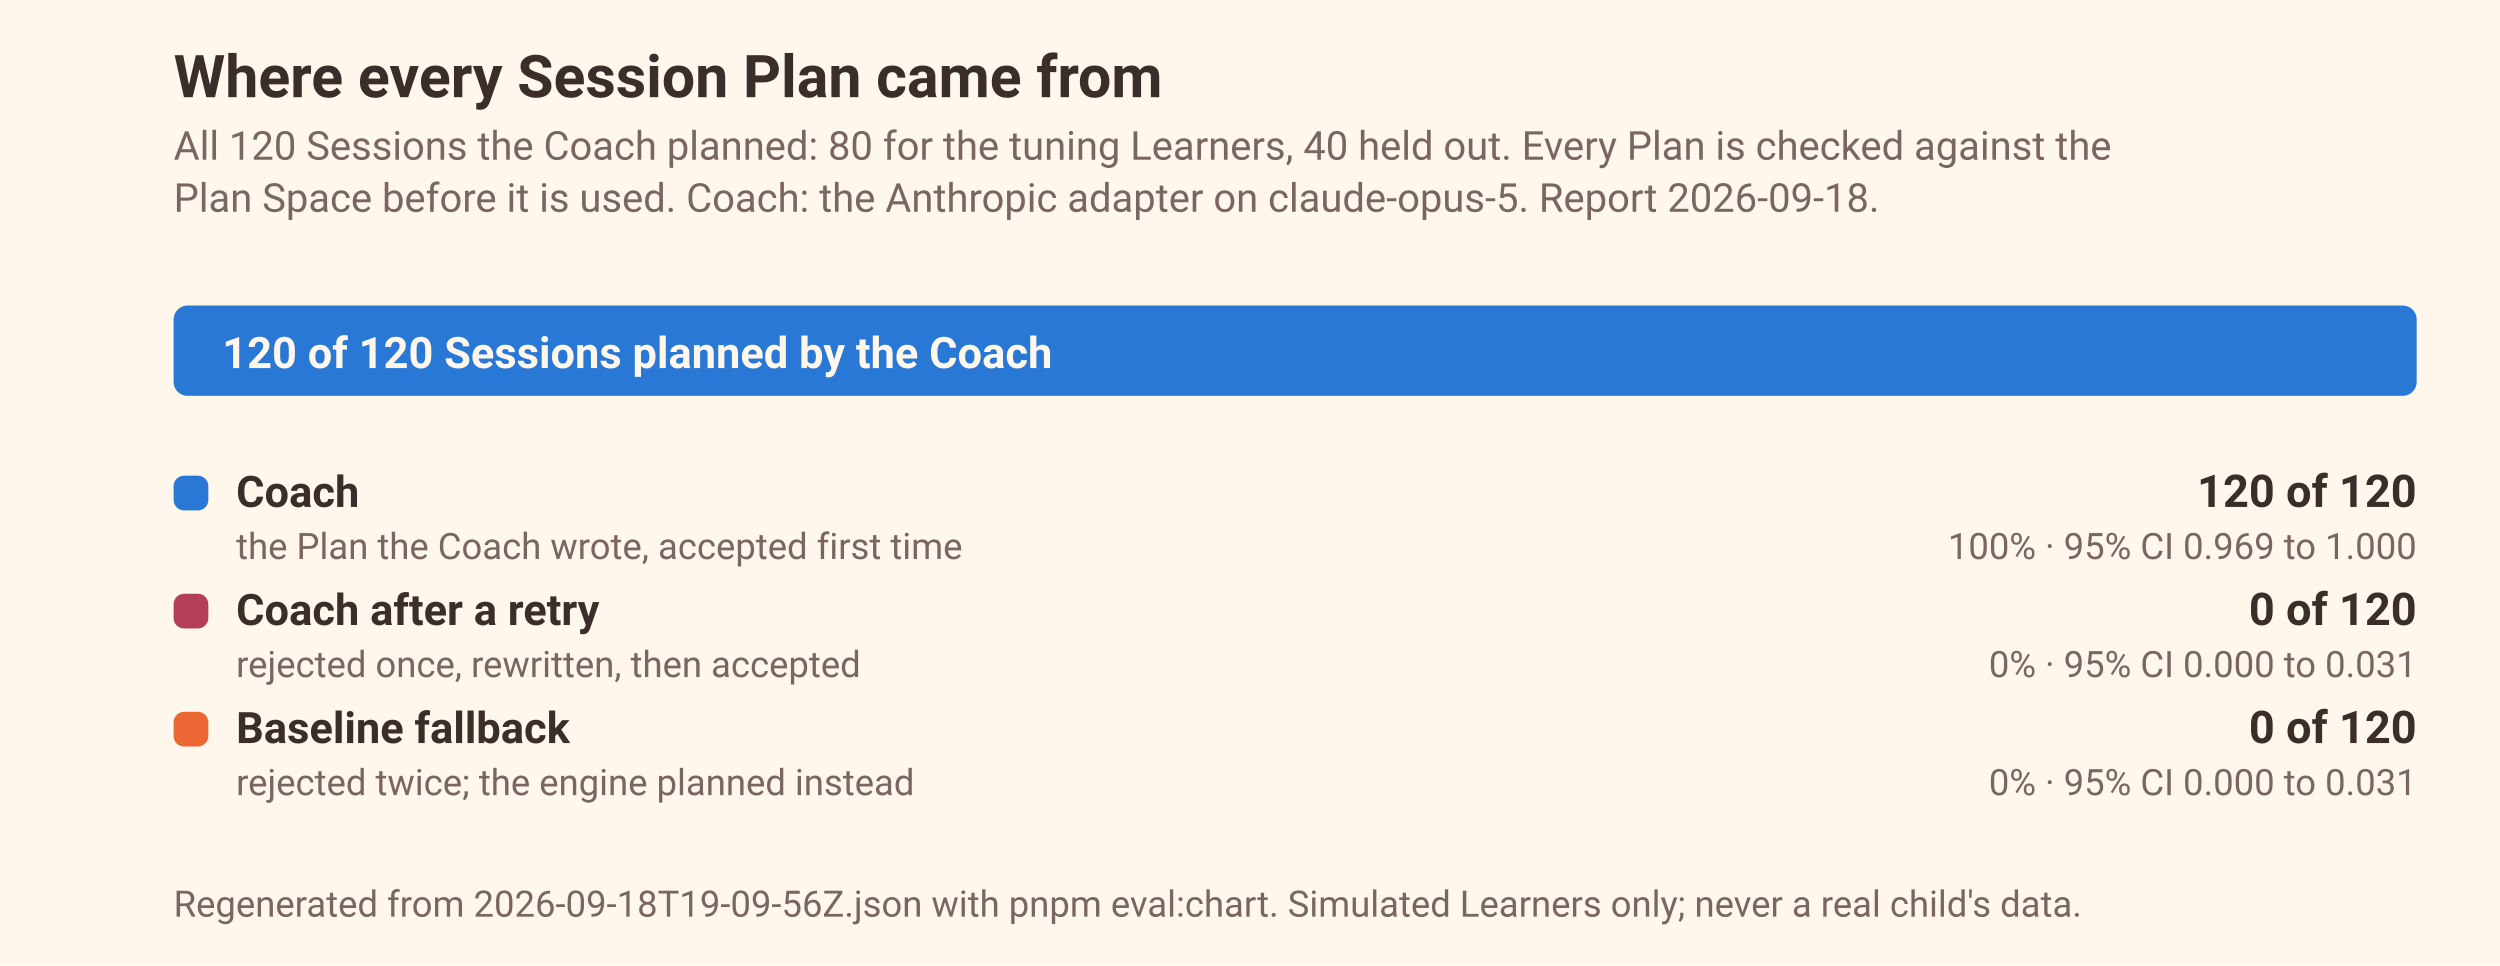
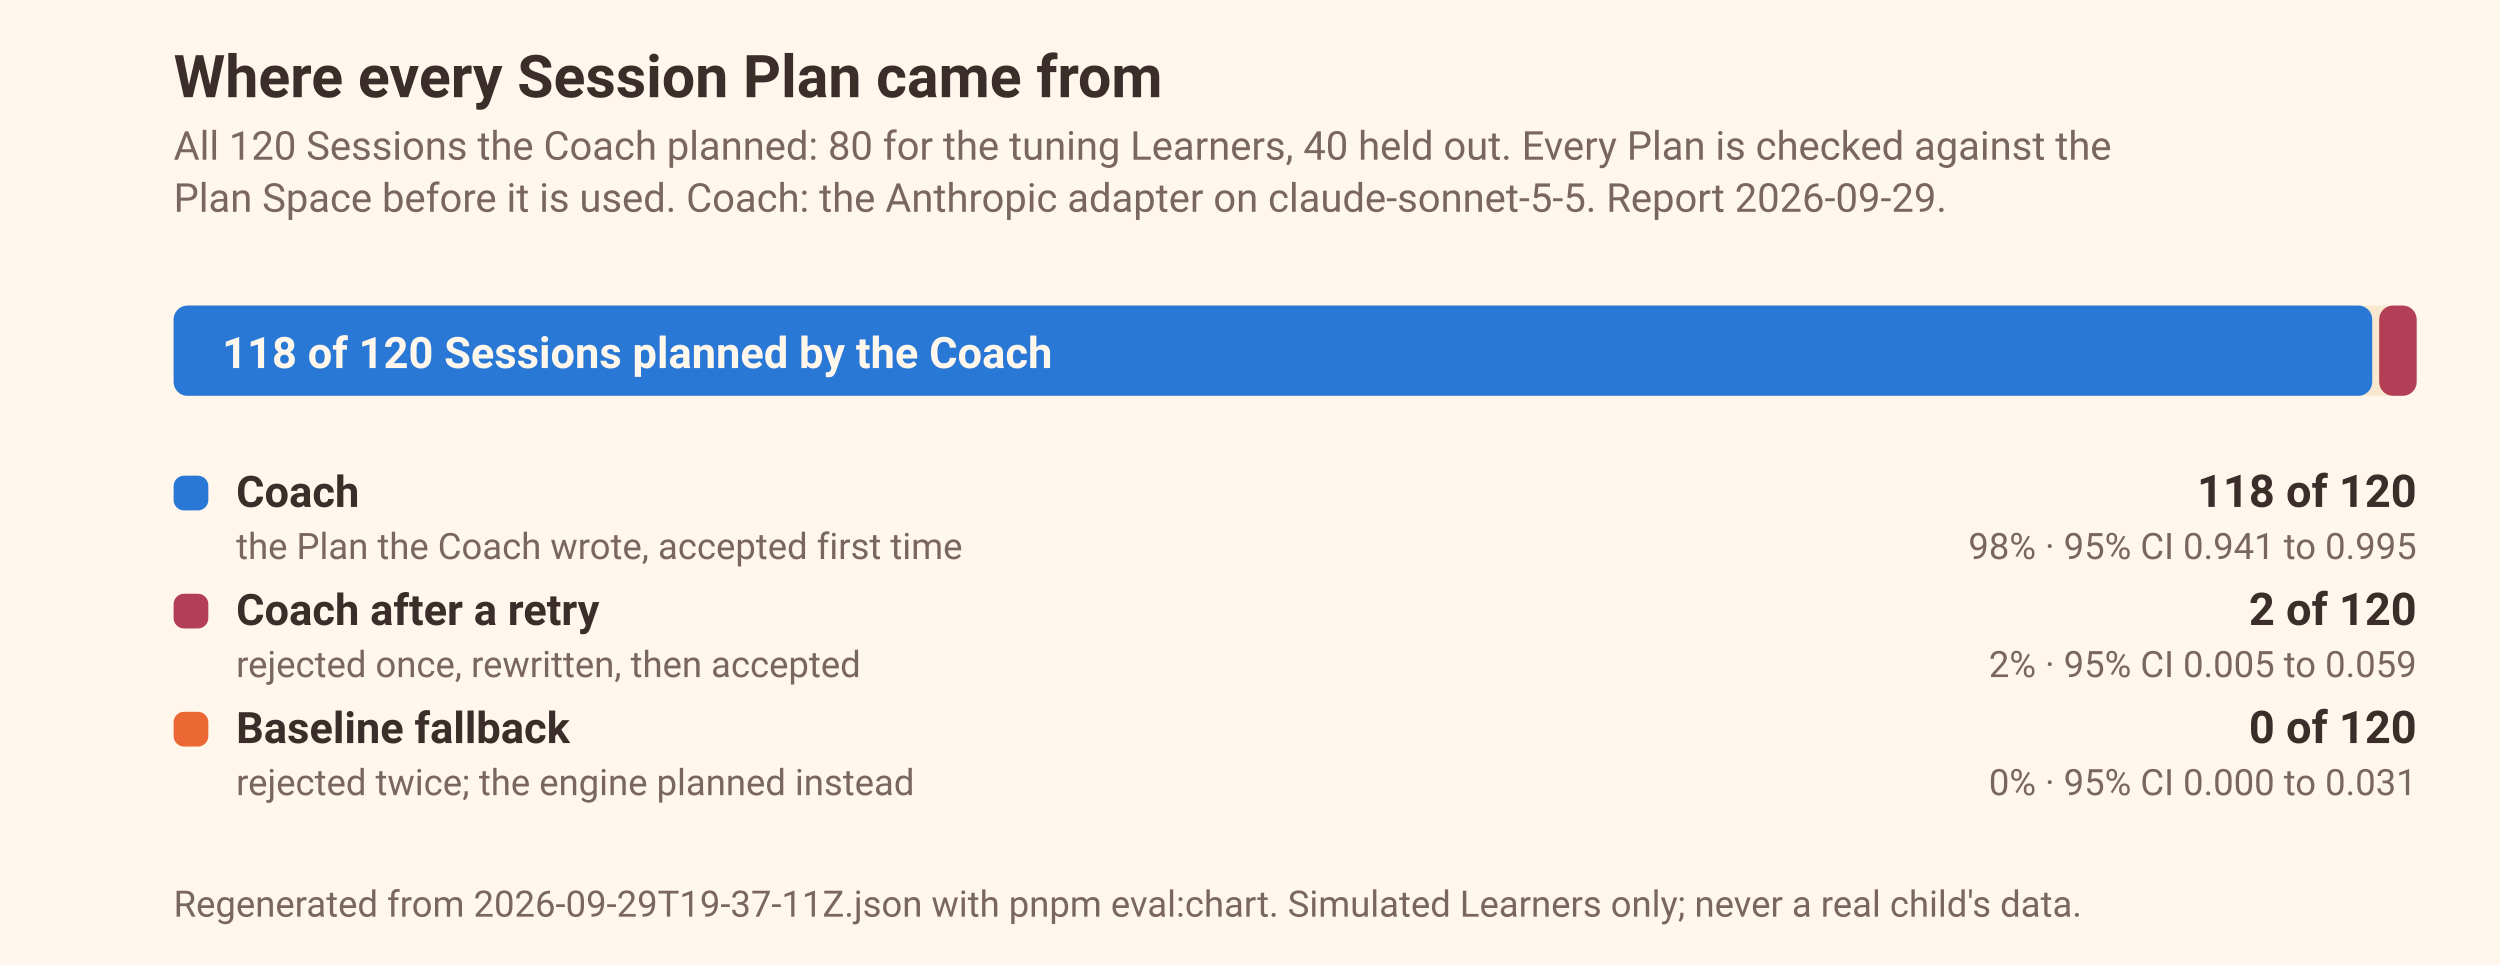
<svg xmlns="http://www.w3.org/2000/svg" width="720" height="278" viewBox="0 0 720 278" font-family="ui-sans-serif, system-ui, -apple-system, 'Segoe UI', Roboto, sans-serif" role="img" aria-label="Session Plans by source over 120 Sessions: Coach, Coach after a retry, Baseline fallback">
  <rect width="720" height="278" fill="#FFF7EC" />
  <text x="50" y="28" font-size="17" font-weight="600" fill="#3B2E2A">Where every Session Plan came from</text>
  <text x="50" y="46" font-size="11.5" fill="#7A6660">All 120 Sessions the Coach planned: 80 for the tuning Learners, 40 held out. Every Plan is checked against the</text>
-   <text x="50" y="61" font-size="11.5" fill="#7A6660">Plan Space before it is used. Coach: the Anthropic adapter on claude-opus-5. Report 2026-09-18.</text>
+   <text x="50" y="61" font-size="11.5" fill="#7A6660">Plan Space before it is used. Coach: the Anthropic adapter on claude-sonnet-5-5. Report 2026-09-29.</text>
  <rect x="50.0" y="88.0" width="646.0" height="26" rx="4" fill="#F8E8CF" />
-   <rect x="50.0" y="88.0" width="646.0" height="26" rx="4" fill="#2a78d6" />
-   <text x="64.0" y="106.0" font-size="12.5" font-weight="600" fill="#FFF7EC">120 of 120 Sessions planned by the Coach</text>
+   <rect x="50.0" y="88.0" width="633.2" height="26" rx="4" fill="#2a78d6" />
+   <rect x="685.2" y="88.0" width="10.8" height="26" rx="4" fill="#B23F56" />
+   <text x="64.0" y="106.0" font-size="12.5" font-weight="600" fill="#FFF7EC">118 of 120 Sessions planned by the Coach</text>
  <rect x="50.0" y="137.0" width="10" height="10" rx="3" fill="#2a78d6" />
  <text x="68.0" y="146.0" font-size="12.5" font-weight="600" fill="#3B2E2A">Coach</text>
  <text x="68.0" y="161.0" font-size="10.5" fill="#7A6660">the Plan the Coach wrote, accepted first time</text>
-   <text x="696.0" y="146.0" font-size="13" font-weight="600" text-anchor="end" fill="#3B2E2A">120 of 120</text>
-   <text x="696.0" y="161.0" font-size="10.5" text-anchor="end" fill="#7A6660">100% · 95% CI 0.969 to 1.000</text>
+   <text x="696.0" y="146.0" font-size="13" font-weight="600" text-anchor="end" fill="#3B2E2A">118 of 120</text>
+   <text x="696.0" y="161.0" font-size="10.5" text-anchor="end" fill="#7A6660">98% · 95% CI 0.941 to 0.995</text>
  <rect x="50.0" y="171.0" width="10" height="10" rx="3" fill="#B23F56" />
  <text x="68.0" y="180.0" font-size="12.5" font-weight="600" fill="#3B2E2A">Coach after a retry</text>
  <text x="68.0" y="195.0" font-size="10.5" fill="#7A6660">rejected once, rewritten, then accepted</text>
-   <text x="696.0" y="180.0" font-size="13" font-weight="600" text-anchor="end" fill="#3B2E2A">0 of 120</text>
-   <text x="696.0" y="195.0" font-size="10.5" text-anchor="end" fill="#7A6660">0% · 95% CI 0.000 to 0.031</text>
+   <text x="696.0" y="180.0" font-size="13" font-weight="600" text-anchor="end" fill="#3B2E2A">2 of 120</text>
+   <text x="696.0" y="195.0" font-size="10.5" text-anchor="end" fill="#7A6660">2% · 95% CI 0.005 to 0.059</text>
  <rect x="50.0" y="205.0" width="10" height="10" rx="3" fill="#eb6834" />
  <text x="68.0" y="214.0" font-size="12.5" font-weight="600" fill="#3B2E2A">Baseline fallback</text>
  <text x="68.0" y="229.0" font-size="10.5" fill="#7A6660">rejected twice; the engine planned instead</text>
  <text x="696.0" y="214.0" font-size="13" font-weight="600" text-anchor="end" fill="#3B2E2A">0 of 120</text>
  <text x="696.0" y="229.0" font-size="10.5" text-anchor="end" fill="#7A6660">0% · 95% CI 0.000 to 0.031</text>
-   <text x="50" y="264" font-size="10.5" fill="#7A6660">Regenerated from 2026-09-18T19-09-56Z.json with pnpm eval:chart. Simulated Learners only; never a real child's data.</text>
+   <text x="50" y="264" font-size="10.5" fill="#7A6660">Regenerated from 2026-09-29T19-37-11Z.json with pnpm eval:chart. Simulated Learners only; never a real child's data.</text>
</svg>
